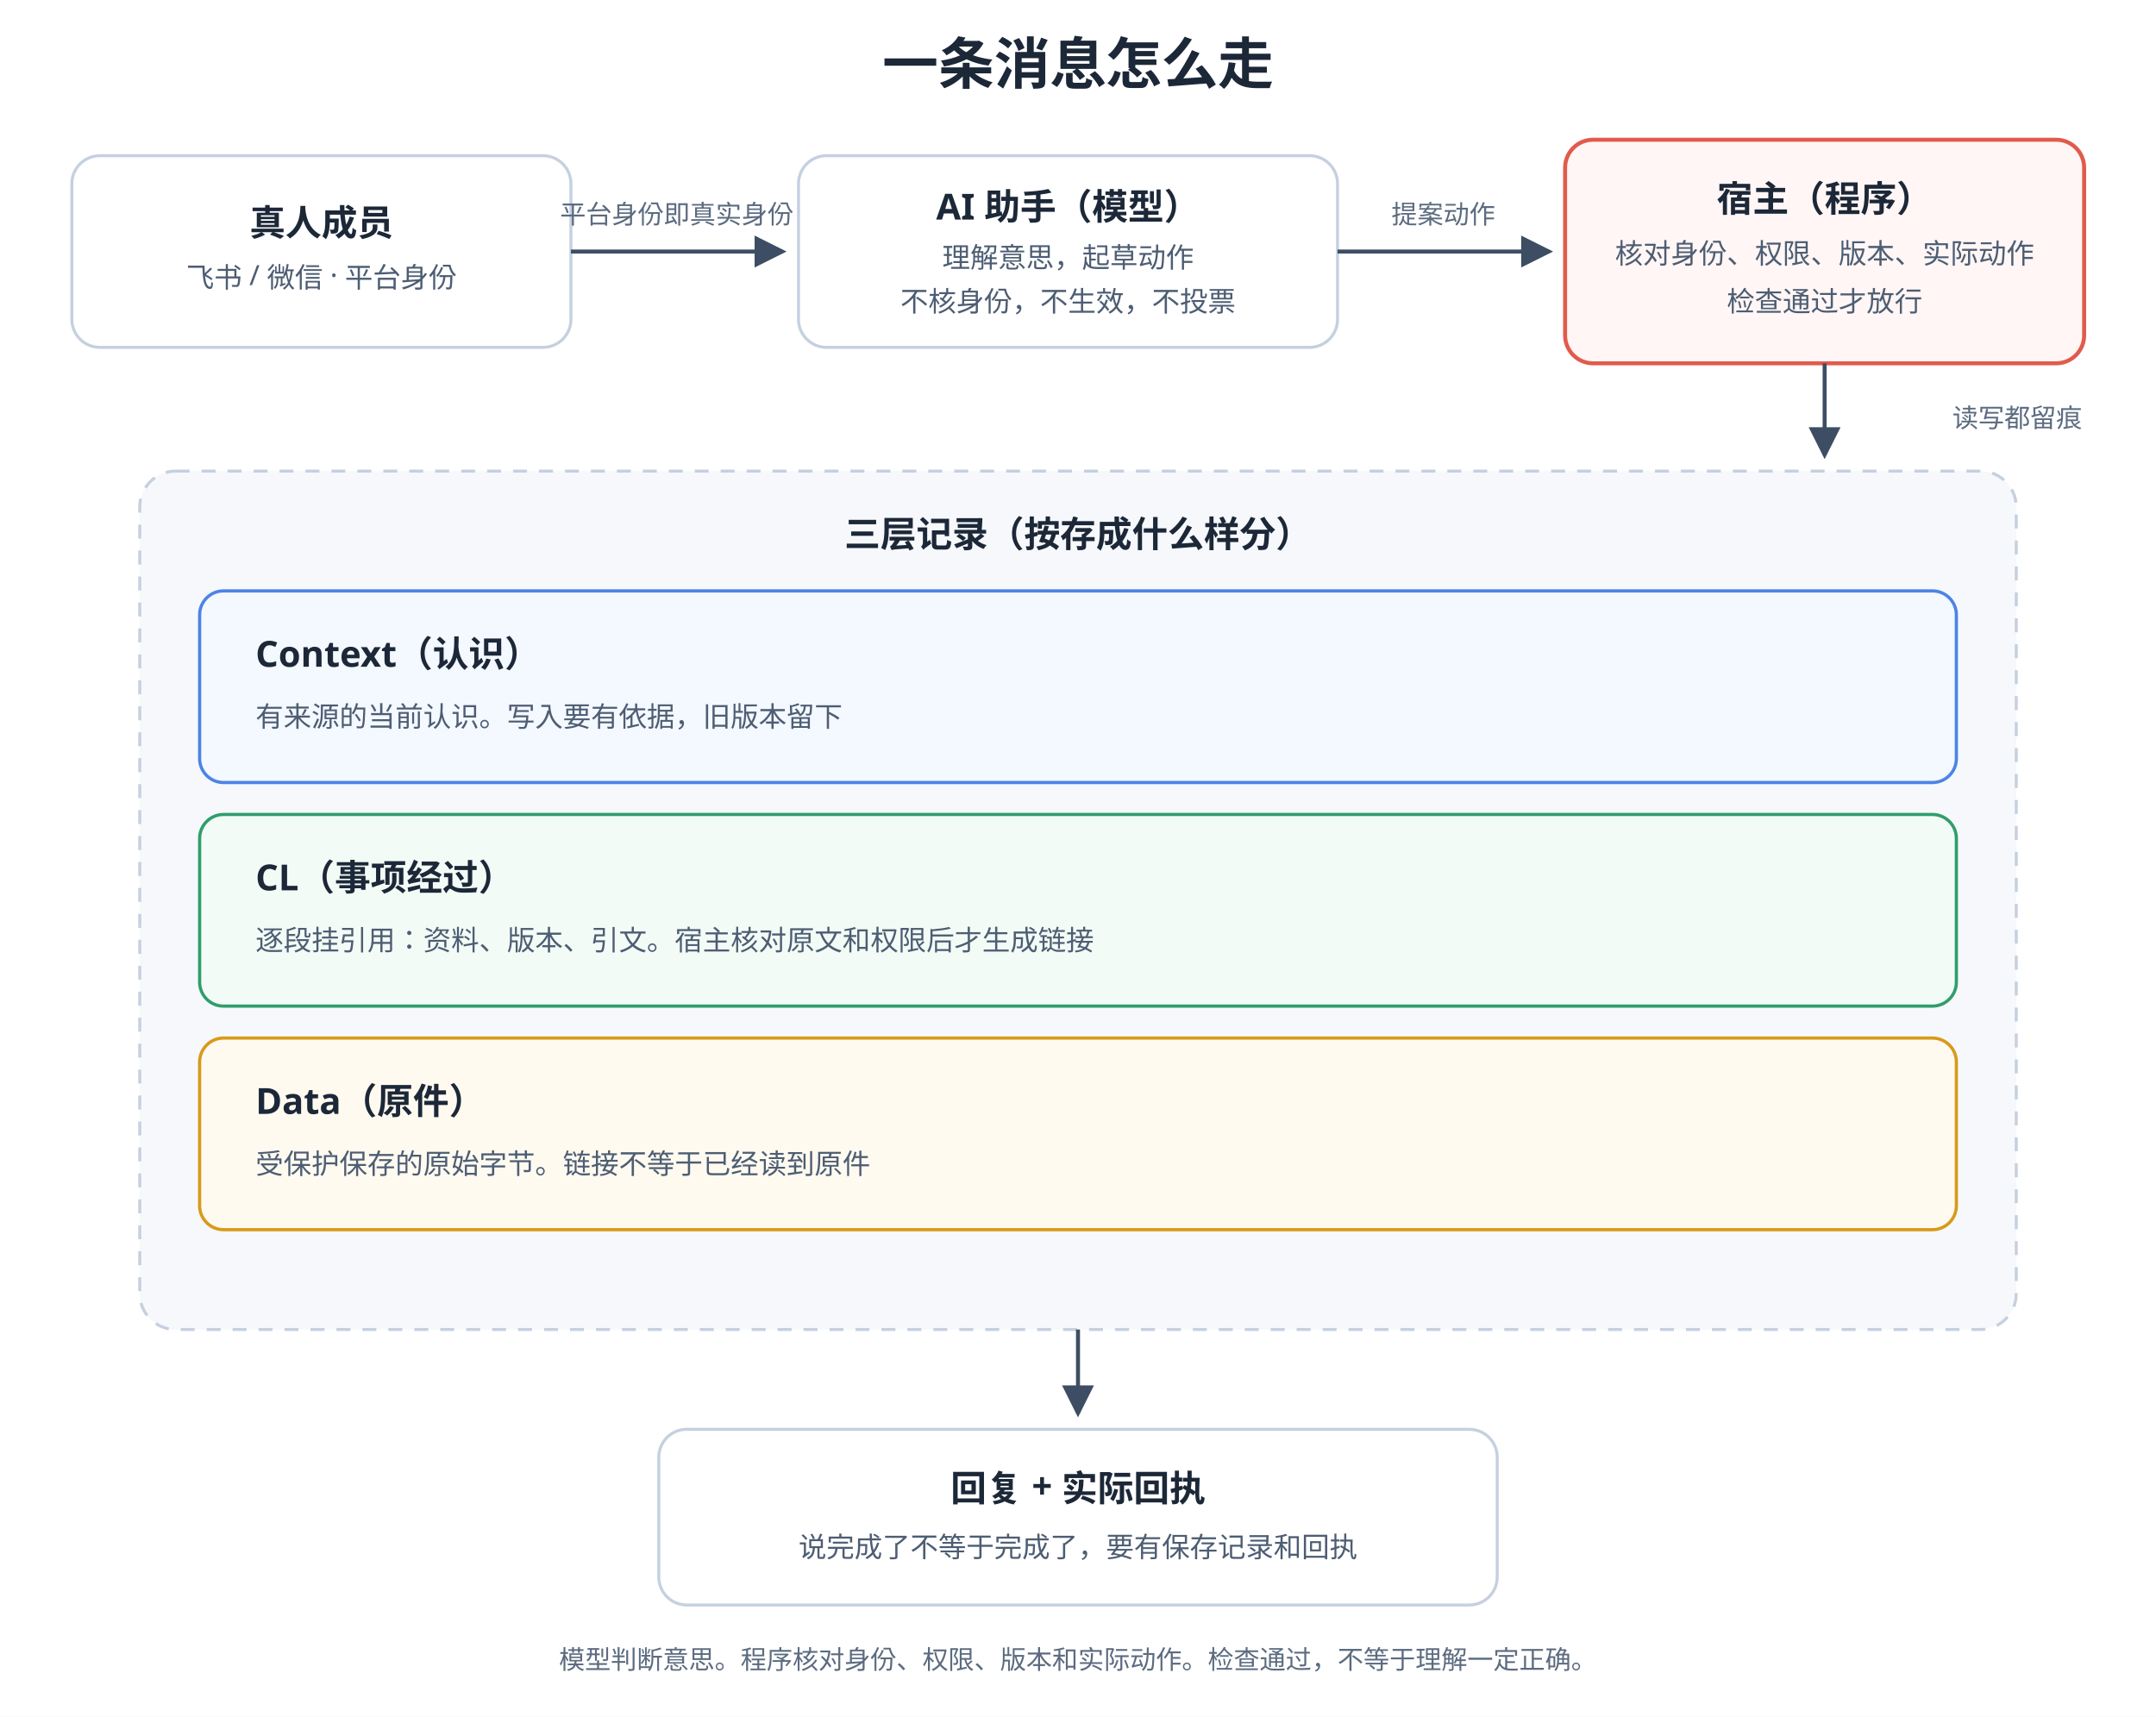
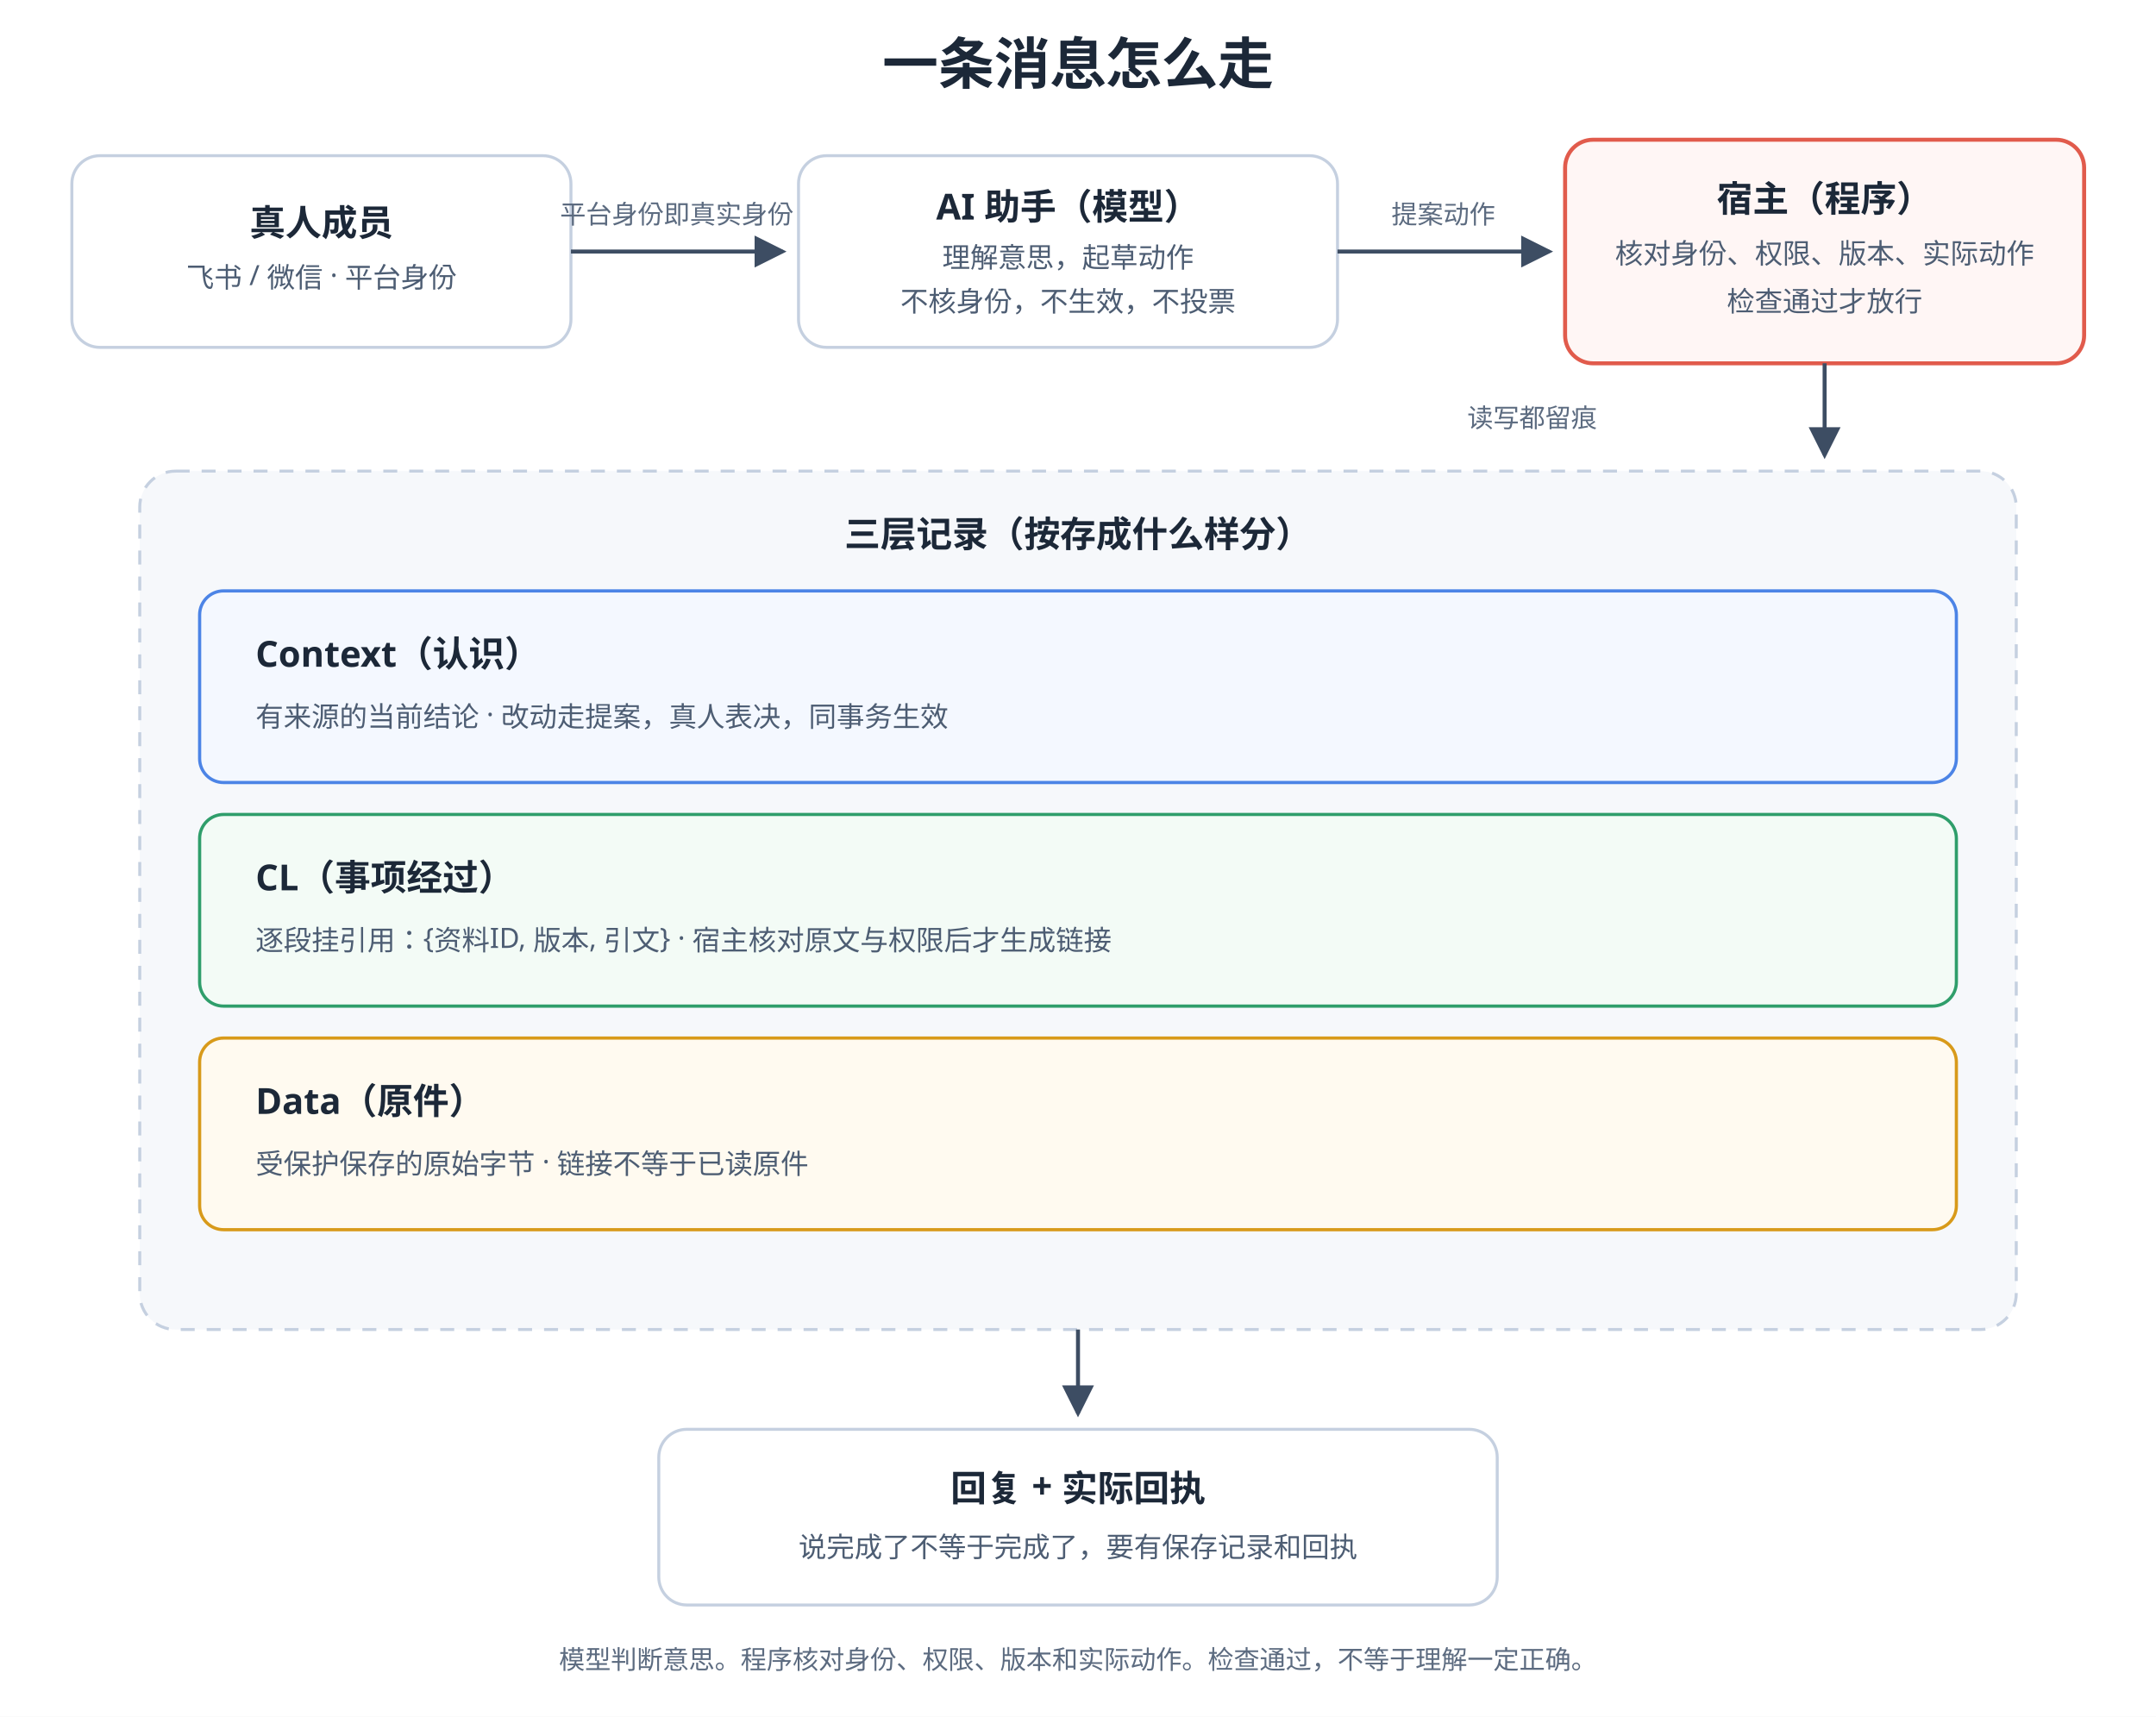
<svg xmlns="http://www.w3.org/2000/svg" width="1080" height="860" viewBox="0 0 1080 860" role="img" aria-labelledby="title desc">
  <defs>
    <marker id="arrow" markerWidth="8" markerHeight="8" refX="7" refY="4" orient="auto">
      <path d="M0 0 L8 4 L0 8" fill="#3d4d63" />
    </marker>
    <style>
text{font-family:system-ui,"Microsoft YaHei","PingFang SC",sans-serif;fill:#1c2838}
.title{font-size:28px;font-weight:700}
.box-title{font-size:18px;font-weight:700}
.sub{font-size:14px;fill:#4d5d73}
.label{font-size:13px;fill:#5c6b80}
.card{fill:#fff}
.line{fill:none;stroke:#3d4d63;stroke-width:2;marker-end:url(#arrow)}
</style>
  </defs>
  <rect width="1080" height="860" fill="#fff" />
  <text x="540" y="42" text-anchor="middle" class="title">一条消息怎么走</text>
  <g transform="translate(36,78)">
    <rect class="card" width="250" height="96" rx="14" stroke="#c5d0e0" stroke-width="1.5" />
    <text x="125" y="40" text-anchor="middle" class="box-title">真人成员</text>
    <text x="125" y="66" text-anchor="middle" class="sub">飞书 / 微信 · 平台身份</text>
  </g>
  <g transform="translate(400,78)">
    <rect class="card" width="270" height="96" rx="14" stroke="#c5d0e0" stroke-width="1.5" />
    <text x="135" y="32" text-anchor="middle" class="box-title">AI 助手（模型）</text>
    <text x="135" y="56" text-anchor="middle" class="sub">理解意思，起草动作</text>
    <text x="135" y="78" text-anchor="middle" class="sub">不核身份，不生效，不投票</text>
  </g>
  <g transform="translate(784,70)">
    <rect width="260" height="112" rx="14" fill="#fff6f5" stroke="#e15b4c" stroke-width="2" />
    <text x="130" y="36" text-anchor="middle" class="box-title">宿主（程序）</text>
    <text x="130" y="62" text-anchor="middle" class="sub">核对身份、权限、版本、实际动作</text>
    <text x="130" y="86" text-anchor="middle" class="sub">检查通过才放行</text>
  </g>
  <path class="line" d="M286 126 H392" />
  <text x="339" y="112" text-anchor="middle" class="label">平台身份即真实身份</text>
  <path class="line" d="M670 126 H776" />
  <text x="723" y="112" text-anchor="middle" class="label">提案动作</text>
  <path class="line" d="M914 182 V228" />
-   <text x="978" y="214" class="label">读写都留痕</text>
+   <text x="800" y="214" text-anchor="end" class="label">读写都留痕</text>
  <rect x="70" y="236" width="940" height="430" rx="18" fill="#f6f8fb" stroke="#c5d0e0" stroke-width="1.5" stroke-dasharray="7 6" />
  <text x="540" y="274" text-anchor="middle" class="box-title">三层记录（按存成什么样分）</text>
  <g transform="translate(100,296)">
    <rect width="880" height="96" rx="12" fill="#f4f8ff" stroke="#4c84e6" stroke-width="1.6" />
    <text x="28" y="38" class="box-title">Context（认识）</text>
-     <text x="28" y="68" class="sub">有来源的当前认识。写入要有依据，旧版本留下</text>
+     <text x="28" y="68" class="sub">有来源的当前结论 · 改动走提案，真人表决，同事务生效</text>
  </g>
  <g transform="translate(100,408)">
    <rect width="880" height="96" rx="12" fill="#f3fbf6" stroke="#2f9e6b" stroke-width="1.6" />
    <text x="28" y="38" class="box-title">CL（事项经过）</text>
-     <text x="28" y="68" class="sub">逐段挂引用：资料、版本、引文。宿主核对原文和权限后才生成链接</text>
+     <text x="28" y="68" class="sub">逐段挂引用：{资料ID, 版本, 引文} · 宿主核对原文与权限后才生成链接</text>
  </g>
  <g transform="translate(100,520)">
    <rect width="880" height="96" rx="12" fill="#fffaf0" stroke="#d89a1a" stroke-width="1.6" />
    <text x="28" y="38" class="box-title">Data（原件）</text>
-     <text x="28" y="68" class="sub">受保护保存的原始字节。链接不等于已经读到原件</text>
+     <text x="28" y="68" class="sub">受保护保存的原始字节 · 链接不等于已读原件</text>
  </g>
  <path class="line" d="M540 666 V708" />
  <g transform="translate(330,716)">
    <rect class="card" width="420" height="88" rx="14" stroke="#c5d0e0" stroke-width="1.5" />
    <text x="210" y="36" text-anchor="middle" class="box-title">回复 + 实际回执</text>
    <text x="210" y="64" text-anchor="middle" class="sub">说完成了不等于完成了，要有保存记录和回执</text>
  </g>
  <text x="540" y="836" text-anchor="middle" class="label">模型判断意思。程序核对身份、权限、版本和实际动作。检查通过，不等于理解一定正确。</text>
</svg>
